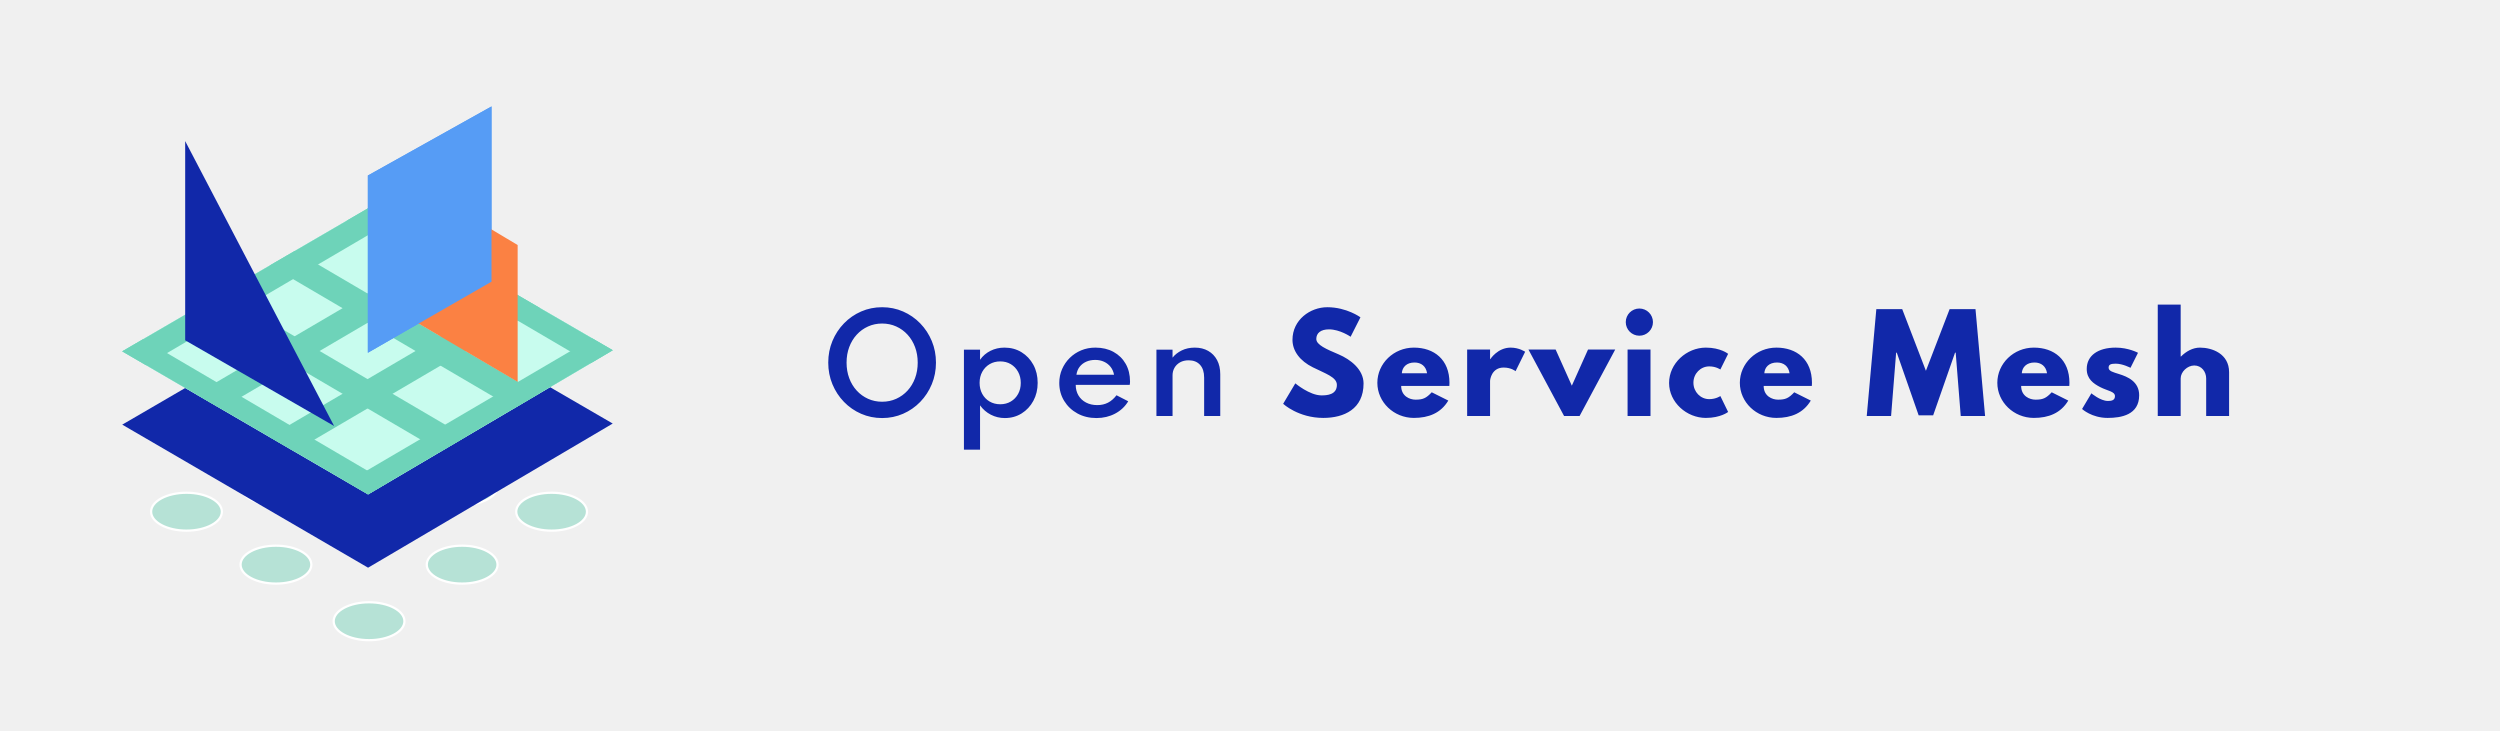
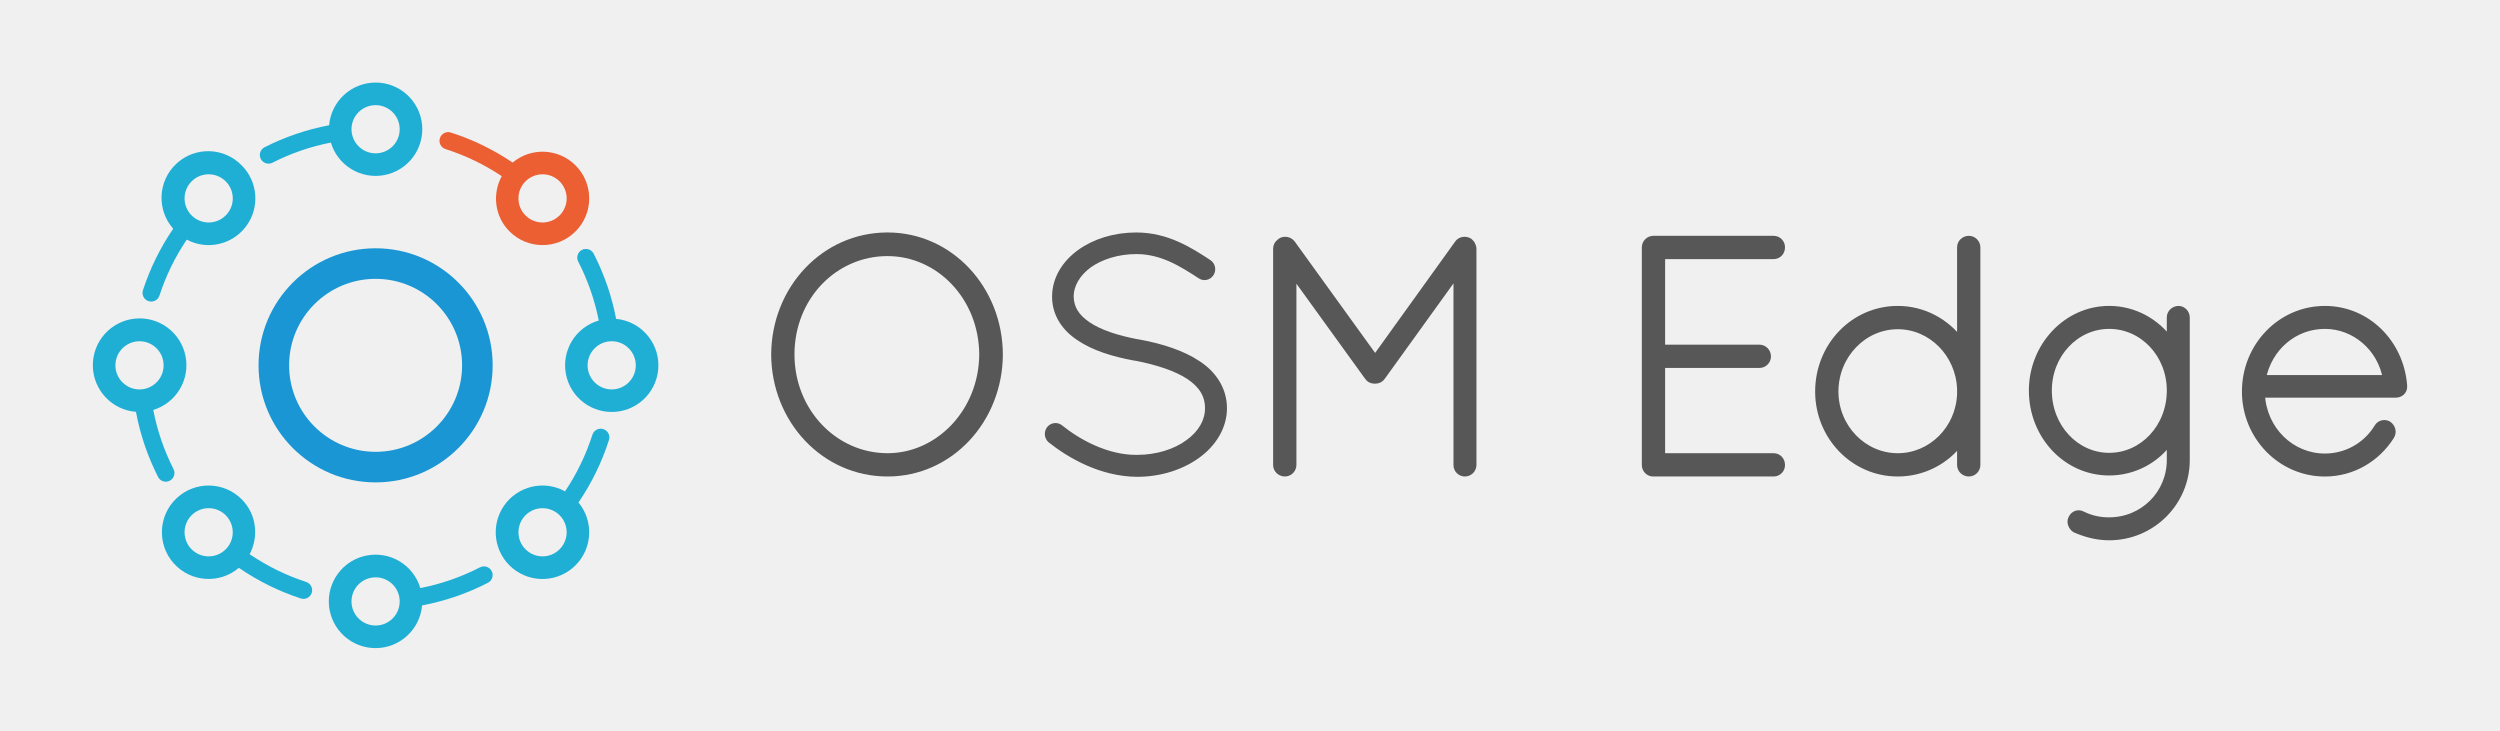
- <svg xmlns="http://www.w3.org/2000/svg" xmlns:xlink="http://www.w3.org/1999/xlink" height="1300" viewBox="0 0 4448 1300" width="4448">
+ <svg xmlns="http://www.w3.org/2000/svg" id="图层_1" data-name="图层 1" viewBox="0 0 4448 1300">
  <defs>
-     <path id="a" d="m.314 255.103 437.394 254.526 435.267-256.474-435.267-252.578z" />
-     <mask id="b" fill="#fff">
-       <use fill="#fff" fill-rule="evenodd" xlink:href="#a" />
-     </mask>
+     <style>.cls-1{fill:#585757;stroke:#585757;stroke-miterlimit:10;stroke-width:12.33px;}.cls-2{fill:#1fafd5;}.cls-3{fill:#eb5f33;}.cls-4{fill:#1b96d4;}</style>
  </defs>
-   <g fill="none">
-     <g transform="translate(199 120)">
-       <g fill="#b6e2d6" stroke="#fff" stroke-width="4">
-         <ellipse cx="132.806" cy="790.408" rx="62.962" ry="33.729" />
-         <ellipse cx="457.617" cy="985.287" rx="62.962" ry="33.729" />
-         <ellipse cx="782.429" cy="790.4" rx="62.962" ry="33.729" />
-         <ellipse cx="291.964" cy="884.603" rx="62.962" ry="33.729" />
-         <ellipse cx="623.271" cy="884.595" rx="62.962" ry="33.729" />
-         <ellipse cx="457.617" cy="822.881" rx="62.962" ry="33.729" />
-         <ellipse cx="291.964" cy="744.935" rx="62.962" ry="33.729" />
-         <ellipse cx="623.271" cy="744.926" rx="62.962" ry="33.729" />
-       </g>
-       <path d="m18.494 635.526 437.394 254.526 435.267-256.474-435.267-252.578z" fill="#1128a9" />
-       <g transform="translate(18.18042 250.0001)">
-         <path d="m.314 255.103 437.394 254.526 435.267-256.474-435.267-252.578z" fill="#87e3cb" />
-         <use fill="#c8fcee" xlink:href="#a" />
-         <g stroke="#6ed3b9" stroke-width="45">
-           <path d="m-274.473 440.043 1354.028-794.366" mask="url(#b)" />
-           <path d="m-313.429 618.431 1354.028-794.366" mask="url(#b)" />
-           <path d="m37.4 564.914 1354.028-794.366" mask="url(#b)" />
-           <path d="m29.62 731.41 1354.028-794.366" mask="url(#b)" />
-           <path d="m203.895 790.872 1354.028-794.366" mask="url(#b)" />
-           <path d="m554.725 737.356 1354.028-794.366" mask="url(#b)" />
-           <path d="m548.778 903.851 1354.028-794.366" mask="url(#b)" />
-           <g mask="url(#b)">
-             <g transform="matrix(-1 0 0 1 1917.75 -401.9128)">
-               <path d="m6.546 794.386 1354.028-794.366" />
-               <path d="m.6 972.774 1354.028-794.366" />
-               <path d="m351.429 919.257 1354.028-794.366" />
-               <path d="m345.483 1085.752 1354.028-794.366" />
-               <path d="m517.925 1145.215 1354.028-794.366" />
-               <path d="m868.754 1091.699 1354.028-794.366" />
-               <path d="m862.808 1258.194 1354.028-794.366" />
-             </g>
-           </g>
-         </g>
-       </g>
-       <g transform="translate(129.6377 68.6955)">
-         <path d="m.834 416.79v-354.464l265 506.93z" fill="#1128a9" />
-         <path d="m325.834 438.925 220.025-126.457v-311.812l-220.025 122.946z" fill="#569cf5" />
-         <path d="m0 245.024 178.008 104.749v-243.434l-178.008-106.339z" fill="#fb8143" transform="translate(414.3623 140.9254)" />
-         <path d="m325.834 438.925 220.025-126.457v-311.812l-220.025 122.946z" fill="#569cf5" />
-       </g>
-     </g>
-     <path d="m1569.44 743.793c13.284 0 25.723-2.534 37.318-7.602 11.595-5.068 21.769-12.113 30.522-21.135 8.754-9.022 15.607-19.504 20.559-31.444 4.953-11.94 7.429-24.744 7.429-38.412 0-13.745-2.476-26.568-7.429-38.47-4.953-11.902-11.806-22.364-20.559-31.386-8.754-9.022-18.928-16.067-30.522-21.135-11.595-5.068-24.034-7.602-37.318-7.602s-25.723 2.534-37.318 7.602c-11.595 5.068-21.769 12.113-30.522 21.135-8.754 9.022-15.607 19.484-20.559 31.386s-7.429 24.725-7.429 38.47c0 13.668 2.476 26.472 7.429 38.412 4.953 11.94 11.806 22.421 20.559 31.444 8.754 9.022 18.928 16.067 30.522 21.135 11.595 5.068 24.034 7.602 37.318 7.602zm0-29.025c-8.984 0-17.334-1.747-25.051-5.241-7.717-3.494-14.436-8.37-20.156-14.628-5.721-6.258-10.155-13.61-13.303-22.057-3.148-8.446-4.722-17.661-4.722-27.643s1.574-19.196 4.722-27.643c3.148-8.446 7.583-15.799 13.303-22.057 5.721-6.258 12.439-11.134 20.156-14.628 7.717-3.494 16.067-5.241 25.051-5.241 9.061 0 17.45 1.747 25.167 5.241s14.436 8.37 20.156 14.628c5.721 6.258 10.155 13.61 13.303 22.057 3.148 8.446 4.722 17.661 4.722 27.643s-1.574 19.196-4.722 27.643c-3.148 8.446-7.583 15.799-13.303 22.057-5.721 6.258-12.439 11.134-20.156 14.628s-16.106 5.241-25.167 5.241zm174.266 85.232v-78.782c5.145 7.141 11.556 12.689 19.235 16.643 7.679 3.954 15.971 5.932 24.879 5.932 11.134 0 21.097-2.745 29.889-8.235 8.792-5.49 15.741-12.958 20.847-22.402s7.659-20.118 7.659-32.02c0-12.055-2.572-22.786-7.717-32.192s-12.151-16.835-21.02-22.287-18.985-8.178-30.35-8.178c-8.984 0-17.277 1.9-24.879 5.701-7.602 3.801-13.783 9.118-18.544 15.952v-17.968h-28.679v177.836zm35.936-80.74c-7.064 0-13.38-1.632-18.947-4.895-5.567-3.263-9.925-7.775-13.073-13.533-3.148-5.759-4.722-12.324-4.722-19.696 0-7.371 1.593-13.937 4.78-19.696 3.187-5.759 7.544-10.27 13.073-13.533 5.529-3.263 11.825-4.895 18.889-4.895 7.064 0 13.322 1.632 18.774 4.895 5.452 3.263 9.771 7.794 12.958 13.591 3.187 5.797 4.78 12.382 4.78 19.753 0 7.371-1.574 13.917-4.722 19.638-3.148 5.721-7.467 10.213-12.958 13.476s-11.767 4.895-18.832 4.895zm171.133 24.533c12.209 0 23.285-2.63 33.229-7.89s17.718-12.574 23.324-21.942l-20.847-10.712c-4.53 5.912-9.579 10.308-15.146 13.188-5.567 2.879-11.921 4.319-19.062 4.319-7.525 0-14.186-1.517-19.983-4.55-5.797-3.033-10.308-7.256-13.533-12.67-3.225-5.413-4.838-11.691-4.838-18.832h96.059c.23-1.536.384-2.63.461-3.283.077-.653.115-1.478.115-2.476 0-12.055-2.592-22.613-7.775-31.674-5.183-9.061-12.401-16.125-21.654-21.193s-20.022-7.602-32.308-7.602c-8.984 0-17.354 1.613-25.109 4.838s-14.551 7.717-20.387 13.476c-5.836 5.759-10.404 12.439-13.706 20.041-3.302 7.602-4.953 15.779-4.953 24.533 0 11.825 2.899 22.46 8.696 31.904s13.668 16.893 23.612 22.345c9.944 5.452 21.212 8.178 33.805 8.178zm31.329-77.054h-66.919c.768-5.452 2.649-10.136 5.644-14.052 2.995-3.916 6.872-6.949 11.633-9.099 4.761-2.15 10.174-3.225 16.24-3.225 5.759 0 10.98 1.094 15.664 3.283s8.562 5.241 11.633 9.157c3.071 3.916 5.106 8.562 6.104 13.937zm104.092 73.369v-72.332c0-4.914 1.152-9.387 3.455-13.418s5.605-7.256 9.905-9.675 9.406-3.628 15.319-3.628c8.6 0 15.338 2.668 20.214 8.005s7.314 12.919 7.314 22.748v68.301h28.679v-74.29c0-9.675-1.881-18.045-5.644-25.109-3.763-7.064-9.042-12.535-15.837-16.413-6.796-3.878-14.724-5.817-23.784-5.817-8.754 0-16.528 1.67-23.324 5.01-6.796 3.34-12.228 7.621-16.298 12.842v-14.167h-28.679v117.943zm268.201 3.455c37.087 0 71.641-15.895 71.641-61.275 0-24.879-23.266-42.846-44.459-51.83-21.654-9.214-39.621-16.816-39.621-27.413 0-10.366 7.832-17.046 22.575-17.046 19.58 0 38.47 13.13 38.47 13.13l17.507-34.554s-24.418-17.968-58.971-17.968c-30.637 0-61.966 22.575-61.966 58.05 0 19.811 13.361 37.548 36.166 48.836 22.575 11.287 42.846 17.507 42.846 31.329 0 17.738-17.968 18.659-27.413 18.659-21.193 0-46.532-21.423-46.532-21.423l-21.654 36.396s26.952 25.109 71.411 25.109zm161.148 0c26.261 0 47.914-8.523 61.275-30.868l-29.486-14.743c-9.905 10.596-15.664 13.13-28.795 13.13-10.366 0-25.57-6.22-25.57-24.418h85.693c.23-1.382.23-3.916.23-5.529 0-41.464-27.413-62.657-63.348-62.657-35.705 0-64.961 28.104-64.961 62.657 0 34.323 29.255 62.427 64.961 62.427zm23.496-79.473h-44.92c.691-10.827 8.523-19.12 22.575-19.12 11.979 0 20.502 6.68 22.345 19.12zm112.082 76.018v-62.196c0-2.995 2.995-23.957 24.188-23.957 13.591 0 21.193 6.45 21.193 6.45l17.046-34.554s-10.596-7.371-25.8-7.371c-23.266 0-36.166 20.502-36.166 20.502h-.461v-17.046h-40.773v118.173zm159.305 0 63.348-118.173h-48.375l-28.795 64.27-28.795-64.27h-48.375l63.348 118.173zm106.323-142.821c13.361 0 24.188-10.827 24.188-24.188 0-13.361-10.827-24.188-24.188-24.188-13.361 0-24.188 10.827-24.188 24.188 0 13.361 10.827 24.188 24.188 24.188zm19.811 142.821v-118.173h-40.773v118.173zm98.49 3.455c26.261 0 39.621-10.596 39.621-10.596l-13.821-28.334s-7.602 5.529-19.811 5.529c-15.434 0-28.104-12.9-28.104-29.255 0-16.125 12.67-29.025 28.104-29.025 12.209 0 19.811 5.529 19.811 5.529l13.821-27.873s-13.361-11.057-39.621-11.057c-34.323 0-65.421 28.104-65.421 62.888 0 34.554 31.329 62.196 65.421 62.196zm125.442 0c26.261 0 47.914-8.523 61.275-30.868l-29.486-14.743c-9.905 10.596-15.664 13.13-28.795 13.13-10.366 0-25.57-6.22-25.57-24.418h85.693c.23-1.382.23-3.916.23-5.529 0-41.464-27.413-62.657-63.348-62.657-35.705 0-64.961 28.104-64.961 62.657 0 34.323 29.255 62.427 64.961 62.427zm23.496-79.473h-44.92c.691-10.827 8.523-19.12 22.575-19.12 11.979 0 20.502 6.68 22.345 19.12zm180.626 76.018 8.984-112.645h1.152l38.93 111.493h25.8l38.93-111.493h1.152l8.984 112.645h43.307l-17.046-190.045h-46.071l-42.155 109.65-42.155-109.65h-46.071l-17.046 190.045zm253.982 3.455c26.261 0 47.914-8.523 61.275-30.868l-29.486-14.743c-9.905 10.596-15.664 13.13-28.795 13.13-10.366 0-25.57-6.22-25.57-24.418h85.693c.23-1.382.23-3.916.23-5.529 0-41.464-27.413-62.657-63.348-62.657-35.705 0-64.961 28.104-64.961 62.657 0 34.323 29.255 62.427 64.961 62.427zm23.496-79.473h-44.92c.691-10.827 8.523-19.12 22.575-19.12 11.979 0 20.502 6.68 22.345 19.12zm107.935 79.473c24.188 0 55.977-5.529 55.977-40.312 0-24.188-20.271-32.941-35.936-37.779-10.136-3.225-18.429-5.068-18.429-11.287 0-5.529 3.686-7.141 12.67-7.141 12.439 0 26.261 7.371 26.261 7.371l13.361-26.721s-16.816-9.214-39.621-9.214c-31.098 0-51.6 13.821-51.6 38.009 0 17.738 11.979 26.03 23.957 32.25 13.361 6.911 26.261 7.602 26.261 16.125 0 7.832-6.911 8.523-12.67 8.523-13.13 0-29.255-13.591-29.255-13.591l-16.586 27.873s17.046 15.895 45.611 15.895zm129.819-3.455v-66.804c0-11.748 11.979-23.036 24.188-23.036 13.13 0 21.193 11.287 21.193 23.036v66.804h40.773v-77.861c0-32.941-30.177-43.768-51.83-43.768-12.9 0-24.648 6.68-33.862 15.895h-.461v-92.373h-40.773v198.107z" fill="#1128a9" />
-   </g>
+   <path class="cls-1" d="M1579.09,419.75c111.11,0,198.46,94.47,199.05,210.94-.59,116.46-87.94,210.93-199.05,210.93-112.3,0-200.24-94.47-200.84-210.93C1378.85,514.22,1466.79,419.75,1579.09,419.75Zm0,392.76c91.51,0,168.75-80.22,169.34-181.82-.59-102.8-77.83-181.23-169.34-181.23-94.48,0-171.72,78.43-171.72,181.23C1407.37,732.29,1484.61,812.51,1579.09,812.51Z" />
+   <path class="cls-1" d="M1867.87,763.78a12.67,12.67,0,0,1,18.42-1.78c30.9,25,82.59,54.07,136.66,53.48,36.25,0,68.93-10.7,91.51-27.33,23.17-16.64,35.65-38.63,35.65-61.8,0-23.77-11.29-41.59-33.87-57-22.58-14.86-55.85-26.15-96.26-33.87h-1.19c-38.62-7.13-72.49-17.83-98-35.06-25.55-16.64-42.78-41.59-42.78-72.49,0-31.49,17.23-58.82,43.37-77.84s61.21-30.3,100.42-30.3c54.67,0,95.67,26.74,128.35,48.13a13.26,13.26,0,0,1,3.56,18.42,12.56,12.56,0,0,1-17.82,3.56c-32.68-21.39-68.33-44-114.09-44-33.87,0-64.17,10.1-85,25-20.79,15.45-32.68,35.65-32.68,57,.6,20.8,10.1,36.25,30.9,50.51s51.7,24.36,89.13,31.49h1.19c41.59,7.72,78.43,19.61,105.76,38,27.34,17.82,45.76,45.16,45.76,78.43s-19,63-46.94,83.19-65.36,32.68-107,32.68c-63.58-.6-118.84-32.68-153.3-60A13.77,13.77,0,0,1,1867.87,763.78Z" />
+   <path class="cls-1" d="M2592.18,485.11,2459.08,669.9a13.76,13.76,0,0,1-11.88,6.54H2446c-5.35,0-9.51-1.78-12.48-6.54l-133.1-184.2V827.36a14.45,14.45,0,0,1-14.26,14.26c-8.31,0-14.85-6.53-14.85-14.26v-385a13.52,13.52,0,0,1,5.94-11.29c0-.6.6-.6,1.19-1.19a15,15,0,0,1,20.2,3.56l148,205,147.36-205c4.15-6.53,13.66-7.72,20.2-3.56a30,30,0,0,1,4.16,4.75c1.19,2.38,2.37,5.35,2.37,7.73v385a14.45,14.45,0,0,1-14.26,14.26,14.07,14.07,0,0,1-14.26-14.26Z" />
+   <path class="cls-1" d="M2927.3,440a14.46,14.46,0,0,1,14.26-14.26h213.91A14.08,14.08,0,0,1,3169.73,440c0,8.32-5.95,14.85-14.26,14.85H2956.41V619.4h174.1c7.72,0,14.26,6.53,14.26,14.85a14.46,14.46,0,0,1-14.26,14.26h-174.1v164h199.06c8.31,0,14.26,6.53,14.26,14.85a14.08,14.08,0,0,1-14.26,14.26h-215.1a14.26,14.26,0,0,1-13.07-14.26Z" />
+   <path class="cls-1" d="M3488.21,785.18a138.42,138.42,0,0,1-111.71,56.44c-78.43,0-140.82-65.36-140.82-145,0-80.81,62.39-146.17,140.82-146.17,45.75,0,86.16,22.58,111.71,57V440c0-7.72,6.53-14.26,14.85-14.26A14.46,14.46,0,0,1,3517.32,440V827.36a14.45,14.45,0,0,1-14.26,14.26c-8.32,0-14.85-6.53-14.85-14.26Zm0-83.79v-9.5c-2.38-62.39-51.7-112.31-111.71-112.31-61.2,0-111.71,52.29-111.71,117.06,0,64.17,50.51,115.87,111.71,115.87C3436.51,812.51,3485.83,763.19,3488.21,701.39Z" />
+   <path class="cls-1" d="M3889.87,818.45c0,75.46-61.2,136.66-137.25,136.66-21.39,0-41.6-5.34-60.61-13.66-5.94-4.16-9.51-12.48-5.94-19,3.56-7.72,11.88-10.69,19-6.53a105.41,105.41,0,0,0,47.54,10.69c60.6,0,108.73-48.13,108.73-108.14V782.8a131.86,131.86,0,0,1-108.73,57c-76.06,0-136.67-64.77-136.67-145,0-78.44,60.61-144.39,136.67-144.39,44.56,0,84.37,22.58,108.73,57V564.73c0-7.72,6.54-14.26,14.86-14.26,7.13,0,13.66,6.54,13.66,14.26Zm-28.52-123.59c0-64.77-48.72-115.87-108.73-115.87-59.42,0-108.15,51.1-108.15,115.87,0,65.36,48.73,117,108.15,117C3812.63,811.91,3861.35,760.22,3861.35,694.86Z" />
+   <path class="cls-1" d="M3995,696.64c0-80.81,63-146.17,141.42-146.17,74.86,0,134.28,59.42,140.23,135.48v2.37c0,7.73-6.54,13.07-14.26,13.07H4023.56c3,63.58,52.88,111.71,112.9,111.71a109.46,109.46,0,0,0,93.88-52.88c4.16-7.13,13.07-8.32,19-4.75,6.54,4.75,8.92,13.07,4.76,20.2-25,39.81-68.34,66-117.65,66C4058,841.62,3995,776.26,3995,696.64Zm30.3-23.17h220.45c-9.51-54.67-55.86-94.48-109.33-94.48C4081.79,579,4036,618.21,4025.34,673.47Z" />
+   <path class="cls-2" d="M668.27,146.88a83.14,83.14,0,0,0-82.71,76,429.75,429.75,0,0,0-115.2,39.26,15.45,15.45,0,0,0,14.05,27.51,398.73,398.73,0,0,1,104.28-36,83.06,83.06,0,1,0,79.58-106.79Zm0,125.93A42.87,42.87,0,1,1,711.13,230,42.86,42.86,0,0,1,668.27,272.81Z" />
+   <path class="cls-2" d="M874.8,1016.05a15.45,15.45,0,0,0-20.82-6.62,398.81,398.81,0,0,1-106.13,36.89,83.14,83.14,0,1,0,3.13,30.82,429.36,429.36,0,0,0,117.21-40.28A15.43,15.43,0,0,0,874.8,1016.05Zm-206.53,96.87a42.87,42.87,0,1,1,42.86-42.87A42.87,42.87,0,0,1,668.27,1112.92Z" />
+   <path class="cls-2" d="M430,294.24A83,83,0,0,0,308.17,406.93a429.55,429.55,0,0,0-53.84,109.43,15.44,15.44,0,0,0,29.39,9.5,398.77,398.77,0,0,1,48.54-99.49A83.09,83.09,0,0,0,430,294.24Zm-28.43,89.05a42.87,42.87,0,1,1,0-60.62A42.73,42.73,0,0,1,401.56,383.29Z" />
+   <path class="cls-2" d="M1073.43,763.48a15.46,15.46,0,0,0-19.4,10,399.47,399.47,0,0,1-48.69,100.73A83.16,83.16,0,1,0,1029.22,894a429.39,429.39,0,0,0,54.25-111.13A15.44,15.44,0,0,0,1073.43,763.48ZM995.6,977.33a42.86,42.86,0,1,1,0-60.62A42.74,42.74,0,0,1,995.6,977.33Z" />
+   <path class="cls-2" d="M272.68,729.39a83.26,83.26,0,1,0-30.77,3.36,429.59,429.59,0,0,0,39.44,116.13,15.45,15.45,0,0,0,27.51-14.06A399,399,0,0,1,272.68,729.39ZM205.36,650a42.86,42.86,0,1,1,42.86,42.86A42.86,42.86,0,0,1,205.36,650Z" />
+   <path class="cls-2" d="M1096.19,567.33a429.42,429.42,0,0,0-40.09-116.28,15.45,15.45,0,0,0-27.44,14.2,398.77,398.77,0,0,1,36.67,105,83,83,0,1,0,30.86-2.91Zm-7.87,125.53A42.86,42.86,0,1,1,1131.19,650,42.86,42.86,0,0,1,1088.32,692.86Z" />
+   <path class="cls-2" d="M545.1,1035.52A399.22,399.22,0,0,1,444.16,986c16.75-31.42,12.28-71.27-14.17-97.72a83.11,83.11,0,1,0-5,122,429.89,429.89,0,0,0,110.58,54.63,15.45,15.45,0,0,0,9.51-29.39ZM371.25,989.89a42.87,42.87,0,1,1,30.31-12.56A42.74,42.74,0,0,1,371.25,989.89Z" />
+   <path class="cls-3" d="M1024,294.24a83,83,0,0,0-111.95-5,429.58,429.58,0,0,0-110-53.45,15.44,15.44,0,1,0-9.35,29.44,398.8,398.8,0,0,1,100,48.17c-17.15,31.51-12.78,71.71,13.84,98.34A83.07,83.07,0,1,0,1024,294.24ZM995.6,383.29a42.87,42.87,0,1,1,0-60.62A42.73,42.73,0,0,1,995.6,383.29Z" />
+   <path class="cls-4" d="M668.27,441.74C553.25,441.74,460,535,460,650s93.24,208.26,208.26,208.26S876.54,765,876.54,650,783.29,441.74,668.27,441.74Zm0,362.13A153.88,153.88,0,1,1,822.15,650,153.87,153.87,0,0,1,668.27,803.87Z" />
</svg>
